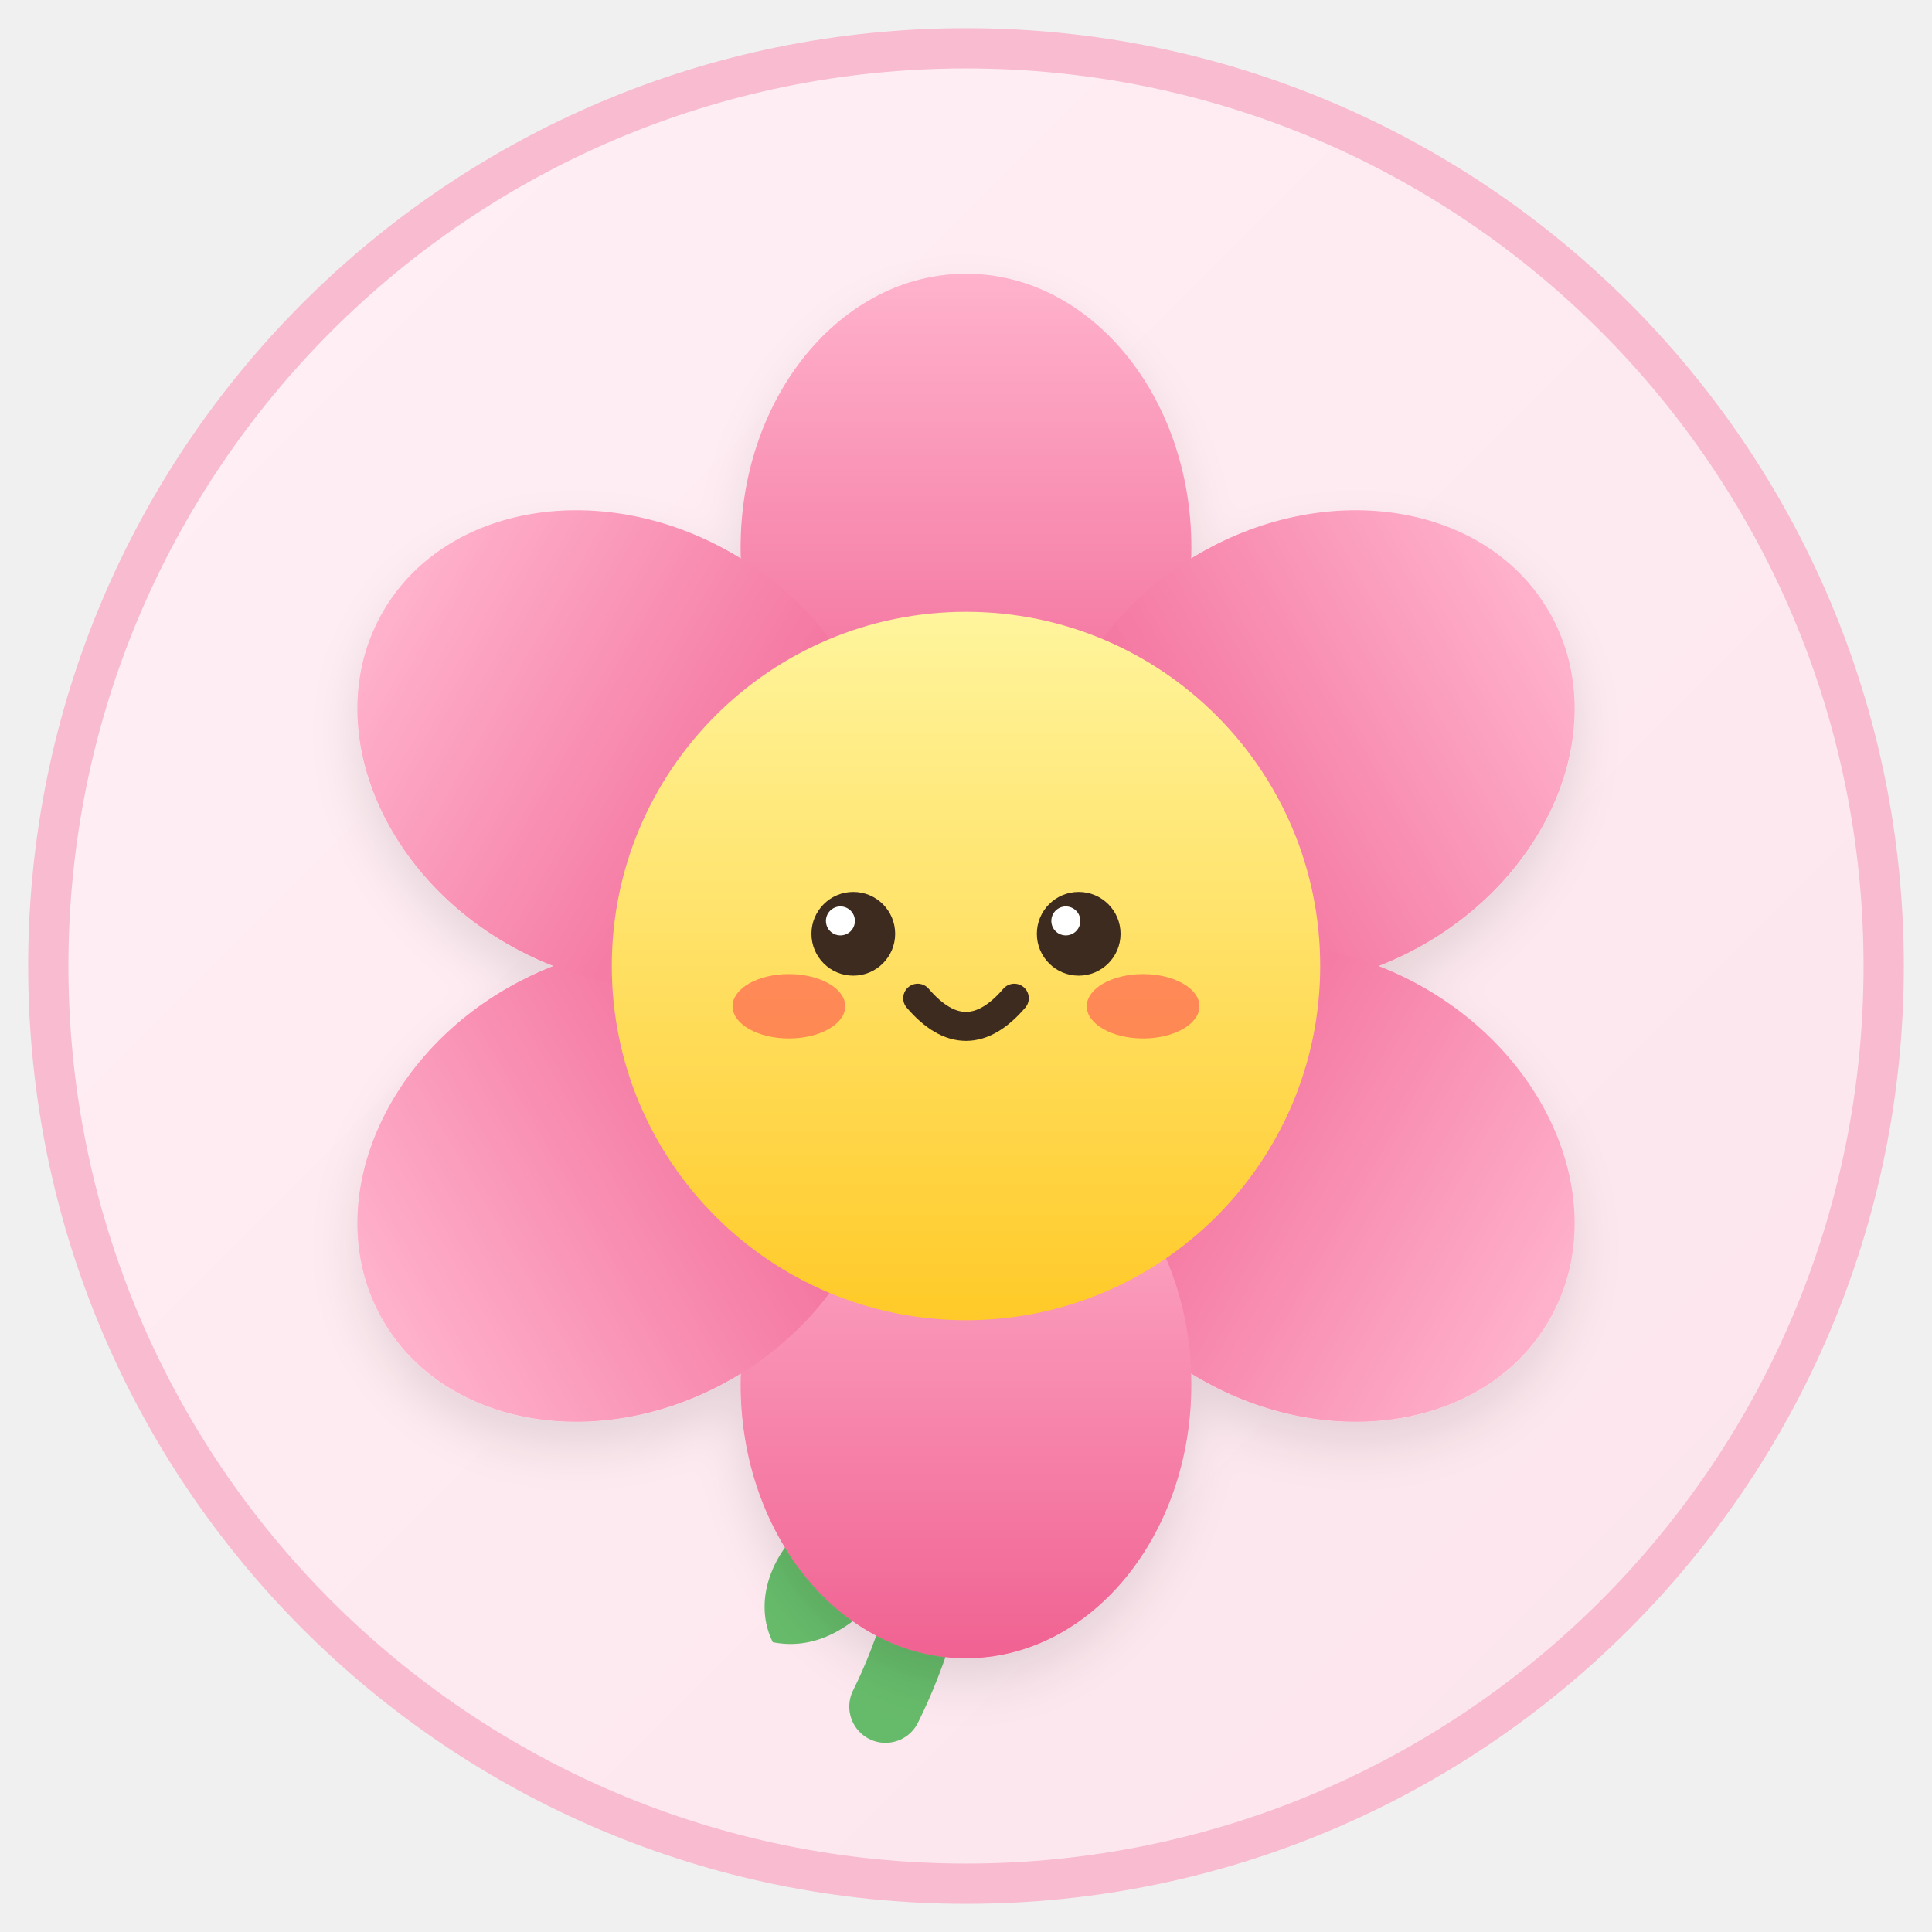
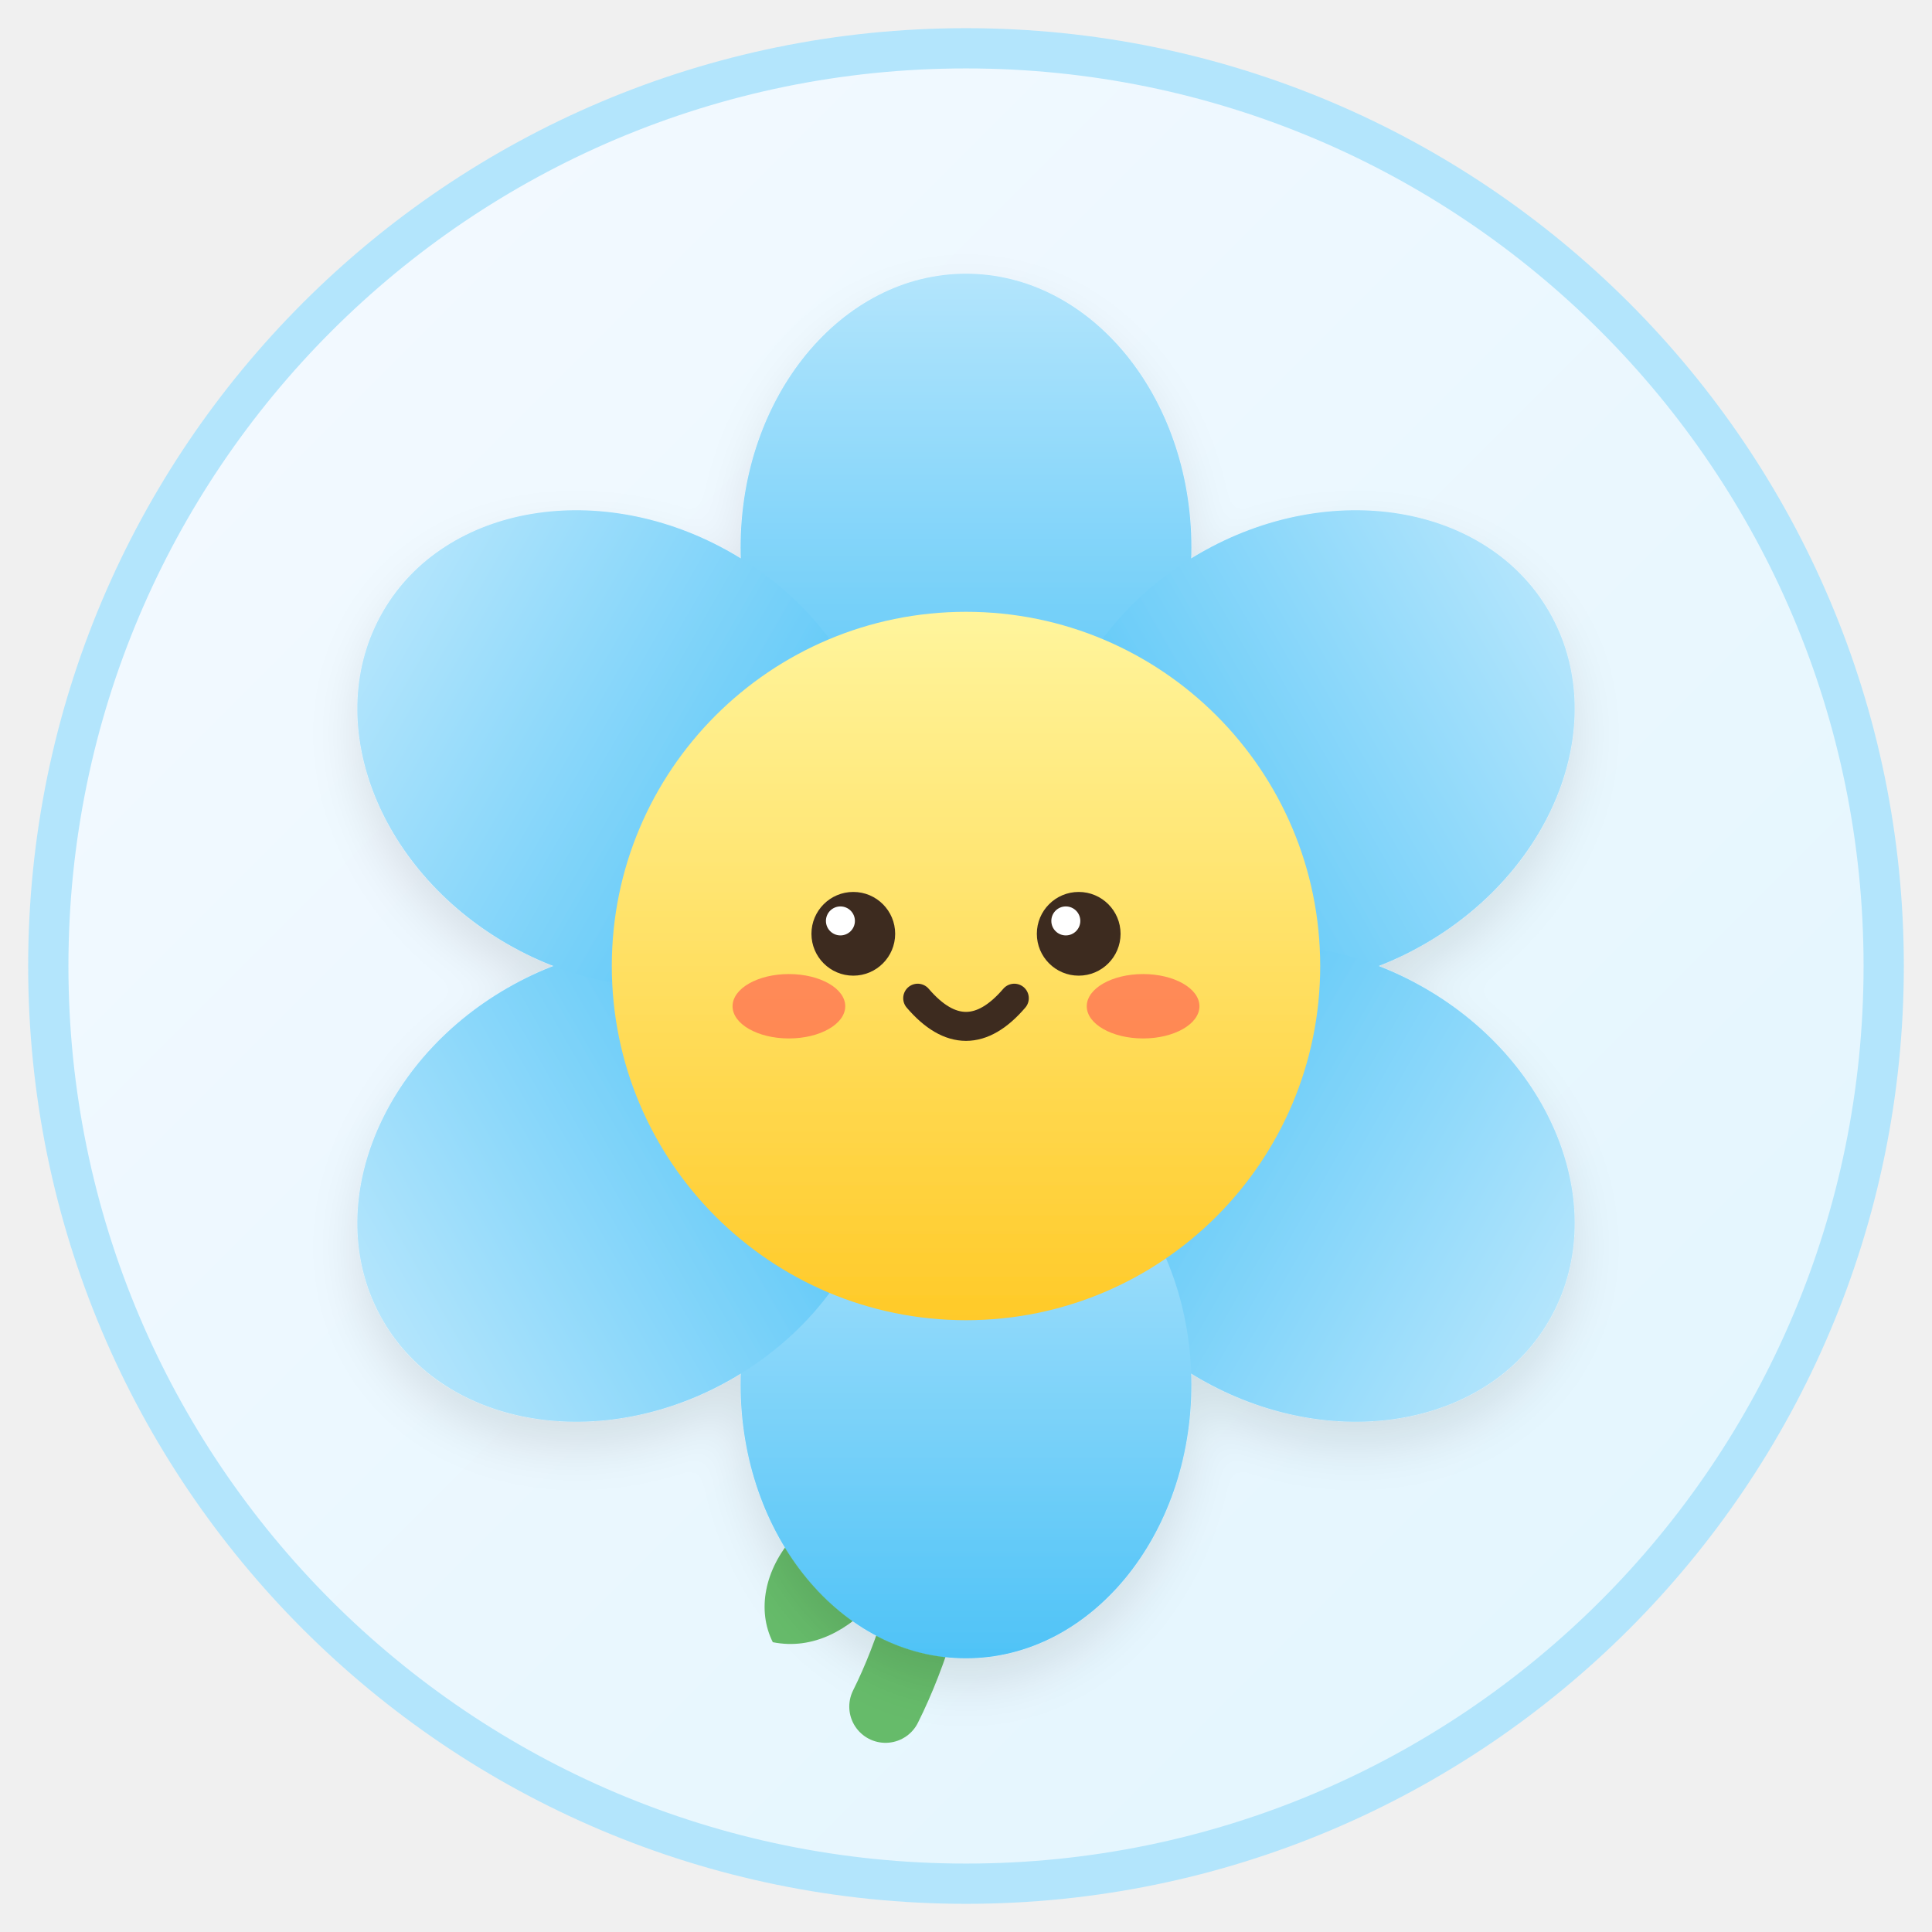
- <svg xmlns="http://www.w3.org/2000/svg" viewBox="0 0 120 120" role="img" aria-label="Cute Flower Avatar - Blossom Pink">
+ <svg xmlns="http://www.w3.org/2000/svg" viewBox="0 0 120 120" role="img" aria-label="Cute Flower Avatar - Sky Blue">
  <defs>
-     <linearGradient id="bgGrad_pink" x1="0" y1="0" x2="1" y2="1">
-       <stop offset="0%" stop-color="#FFF0F5" />
-       <stop offset="100%" stop-color="#FCE4EC" />
+     <linearGradient id="bgGrad_blue" x1="0" y1="0" x2="1" y2="1">
+       <stop offset="0%" stop-color="#F5FAFF" />
+       <stop offset="100%" stop-color="#E1F5FE" />
    </linearGradient>
-     <linearGradient id="petalGrad_pink" x1="0" y1="0" x2="0" y2="1">
-       <stop offset="0%" stop-color="#FFB2CC" />
-       <stop offset="100%" stop-color="#F06292" />
+     <linearGradient id="petalGrad_blue" x1="0" y1="0" x2="0" y2="1">
+       <stop offset="0%" stop-color="#B3E5FC" />
+       <stop offset="100%" stop-color="#4FC3F7" />
    </linearGradient>
-     <linearGradient id="centerGrad_pink" x1="0" y1="0" x2="0" y2="1">
+     <linearGradient id="centerGrad_blue" x1="0" y1="0" x2="0" y2="1">
      <stop offset="0%" stop-color="#FFF59D" />
      <stop offset="100%" stop-color="#FFCA28" />
    </linearGradient>
-     <filter id="shadow_pink" x="-10%" y="-10%" width="120%" height="120%">
+     <filter id="shadow_blue" x="-10%" y="-10%" width="120%" height="120%">
      <feDropShadow dx="0" dy="1.5" stdDeviation="1.5" flood-color="#000000" flood-opacity="0.10" />
    </filter>
  </defs>
-   <circle cx="60" cy="60" r="57" fill="url(#bgGrad_pink)" stroke="#F8BBD0" stroke-width="2.5" />
+   <circle cx="60" cy="60" r="57" fill="url(#bgGrad_blue)" stroke="#B3E5FC" stroke-width="2.5" />
  <path d="M 60 76 Q 60 96 55 106" fill="none" stroke="#66BB6A" stroke-width="4.5" stroke-linecap="round" />
  <path d="M 58 92 C 50 92 46 98 48 102 C 53 103 57 97 58 92 Z" fill="#66BB6A" />
-   <g filter="url(#shadow_pink)">
-     <ellipse cx="60" cy="34" rx="14" ry="17" fill="url(#petalGrad_pink)" />
-     <ellipse cx="81.5" cy="46.5" rx="14" ry="17" fill="url(#petalGrad_pink)" transform="rotate(60 81.5 46.5)" />
-     <ellipse cx="81.5" cy="73.5" rx="14" ry="17" fill="url(#petalGrad_pink)" transform="rotate(120 81.5 73.5)" />
-     <ellipse cx="60" cy="86" rx="14" ry="17" fill="url(#petalGrad_pink)" />
-     <ellipse cx="38.5" cy="73.5" rx="14" ry="17" fill="url(#petalGrad_pink)" transform="rotate(240 38.5 73.5)" />
-     <ellipse cx="38.5" cy="46.5" rx="14" ry="17" fill="url(#petalGrad_pink)" transform="rotate(300 38.5 46.5)" />
-     <circle cx="60" cy="60" r="22" fill="url(#centerGrad_pink)" />
+   <g filter="url(#shadow_blue)">
+     <ellipse cx="60" cy="34" rx="14" ry="17" fill="url(#petalGrad_blue)" />
+     <ellipse cx="81.5" cy="46.5" rx="14" ry="17" fill="url(#petalGrad_blue)" transform="rotate(60 81.5 46.5)" />
+     <ellipse cx="81.5" cy="73.5" rx="14" ry="17" fill="url(#petalGrad_blue)" transform="rotate(120 81.5 73.5)" />
+     <ellipse cx="60" cy="86" rx="14" ry="17" fill="url(#petalGrad_blue)" />
+     <ellipse cx="38.5" cy="73.5" rx="14" ry="17" fill="url(#petalGrad_blue)" transform="rotate(240 38.5 73.5)" />
+     <ellipse cx="38.5" cy="46.5" rx="14" ry="17" fill="url(#petalGrad_blue)" transform="rotate(300 38.5 46.5)" />
+     <circle cx="60" cy="60" r="22" fill="url(#centerGrad_blue)" />
  </g>
  <circle cx="53" cy="58" r="2.6" fill="#3D2B1F" />
  <circle cx="52.2" cy="57.2" r="0.9" fill="#FFFFFF" />
  <circle cx="67" cy="58" r="2.6" fill="#3D2B1F" />
  <circle cx="66.2" cy="57.2" r="0.9" fill="#FFFFFF" />
  <ellipse cx="49" cy="62.5" rx="3.5" ry="2" fill="#FF5252" opacity="0.6" />
  <ellipse cx="71" cy="62.5" rx="3.5" ry="2" fill="#FF5252" opacity="0.6" />
  <path d="M 57 62 Q 60 65.5 63 62" fill="none" stroke="#3D2B1F" stroke-width="1.8" stroke-linecap="round" />
</svg>
